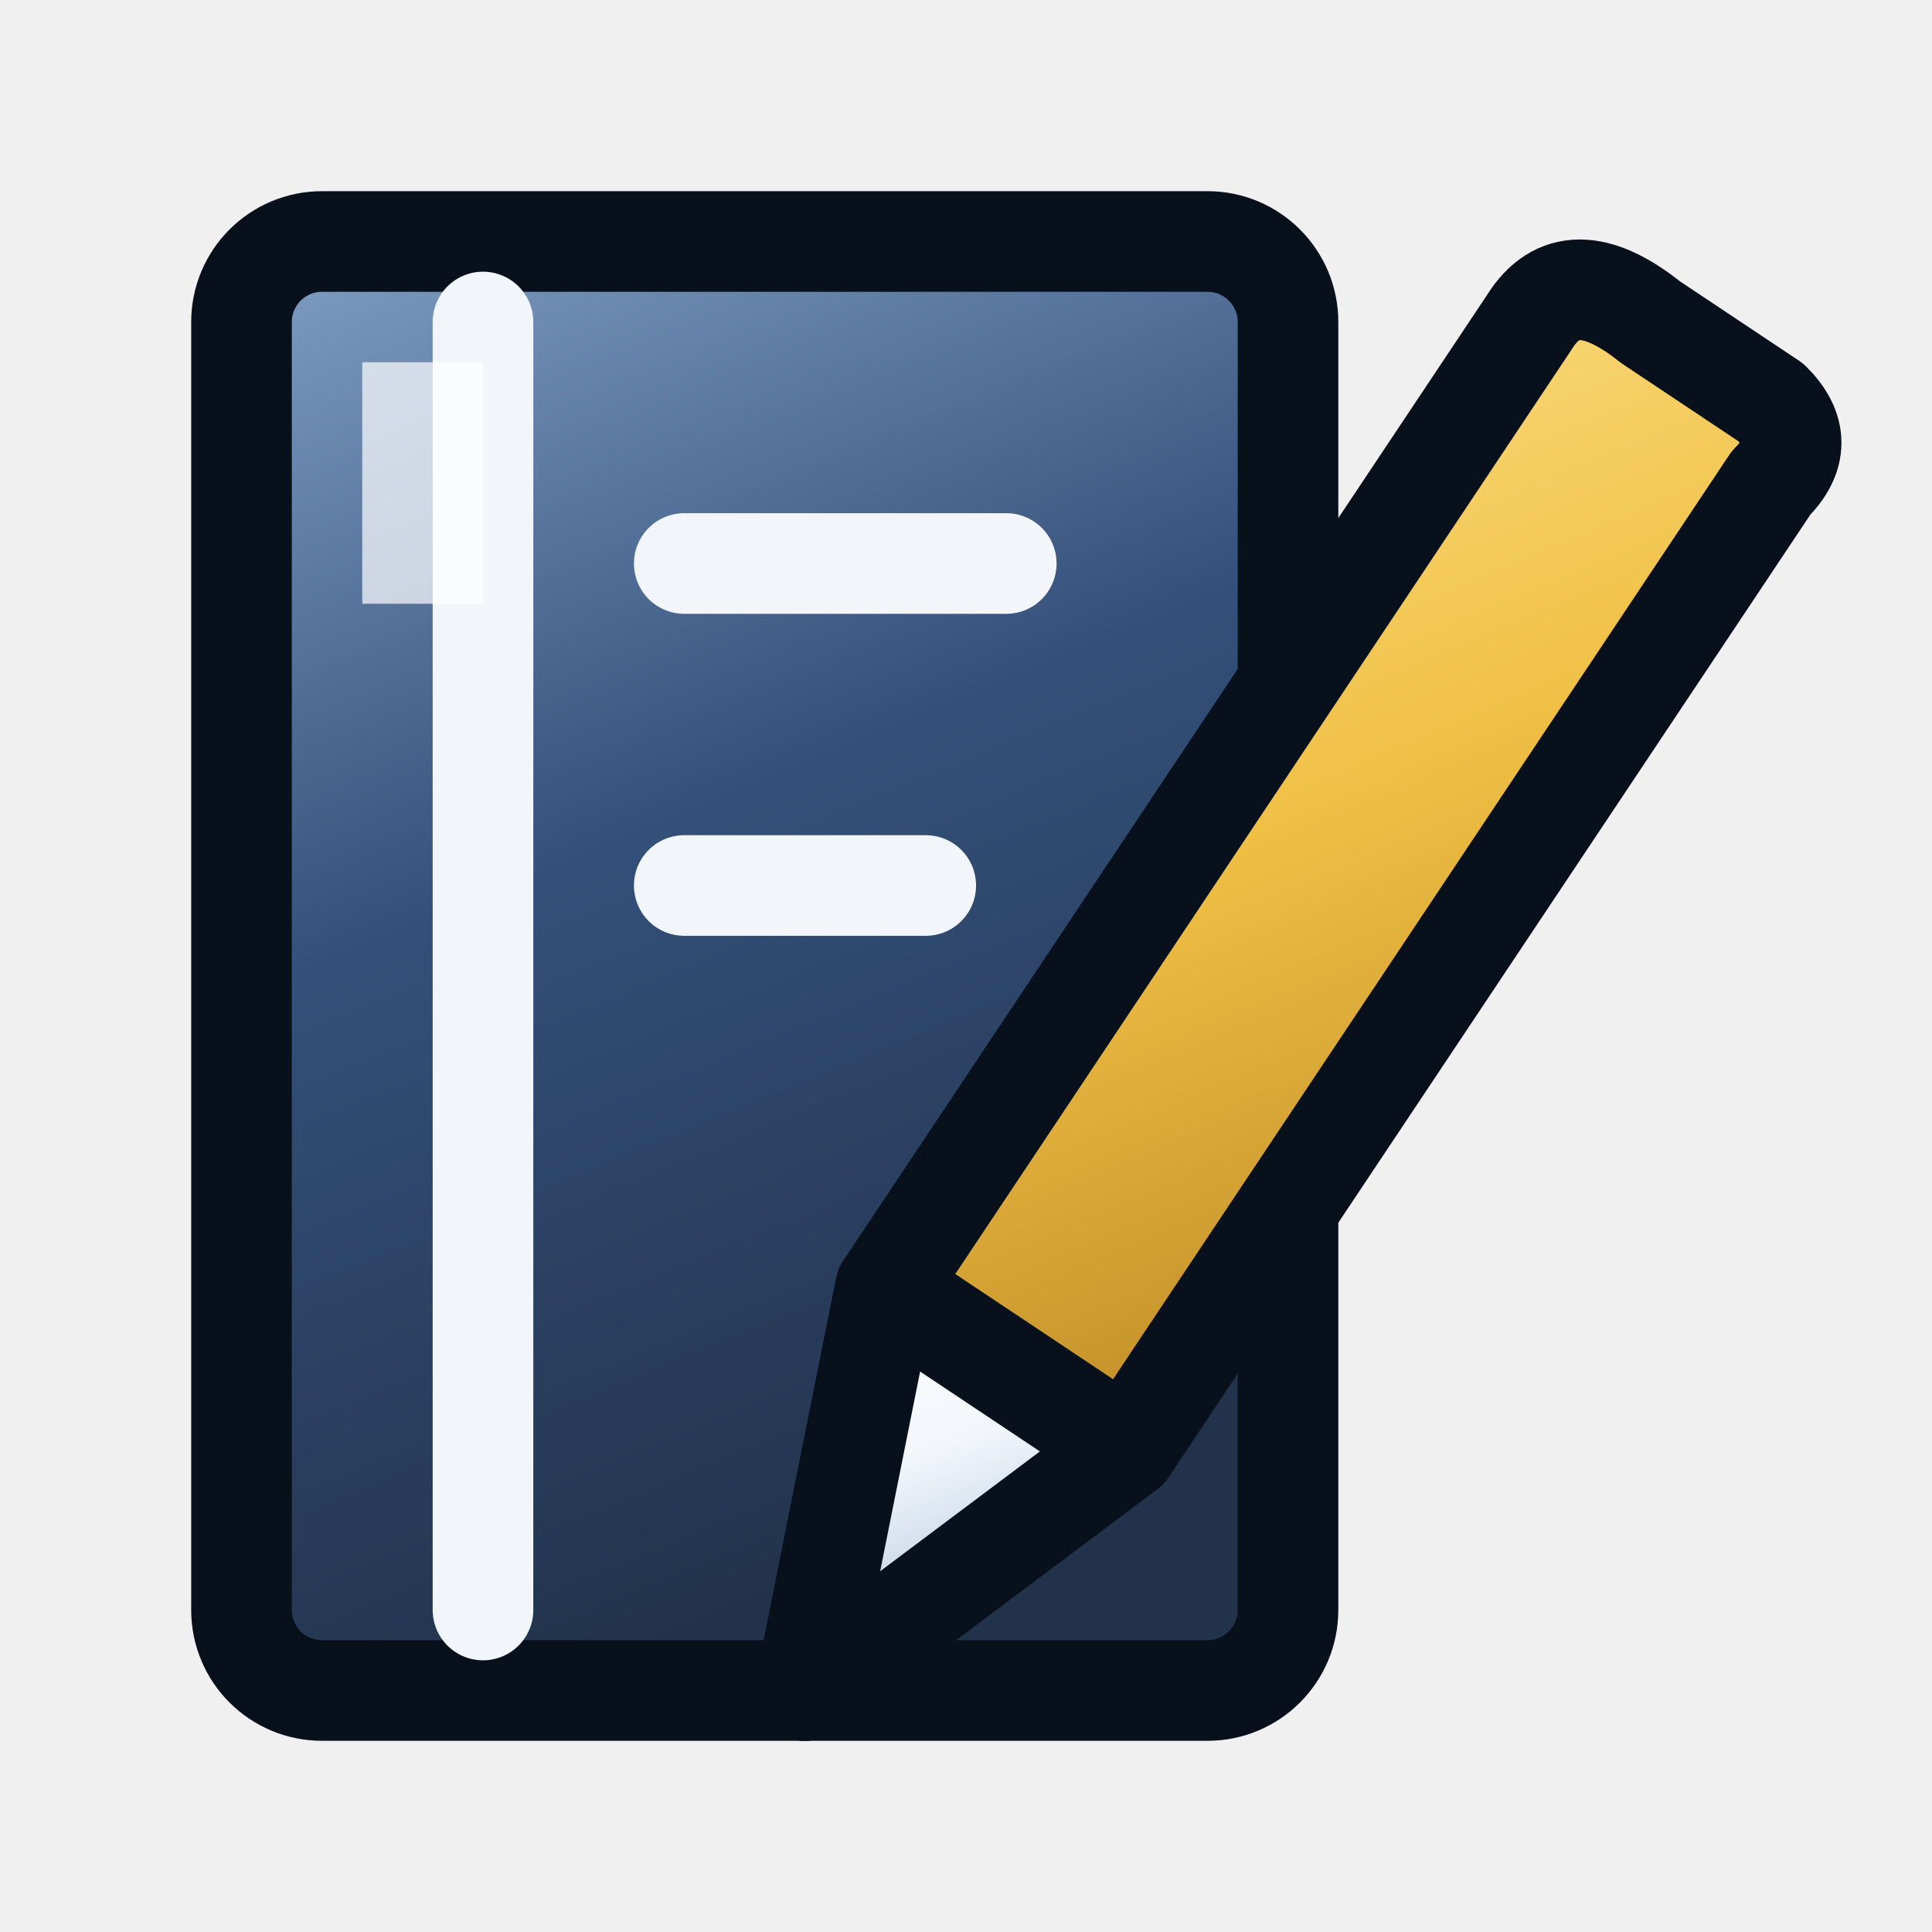
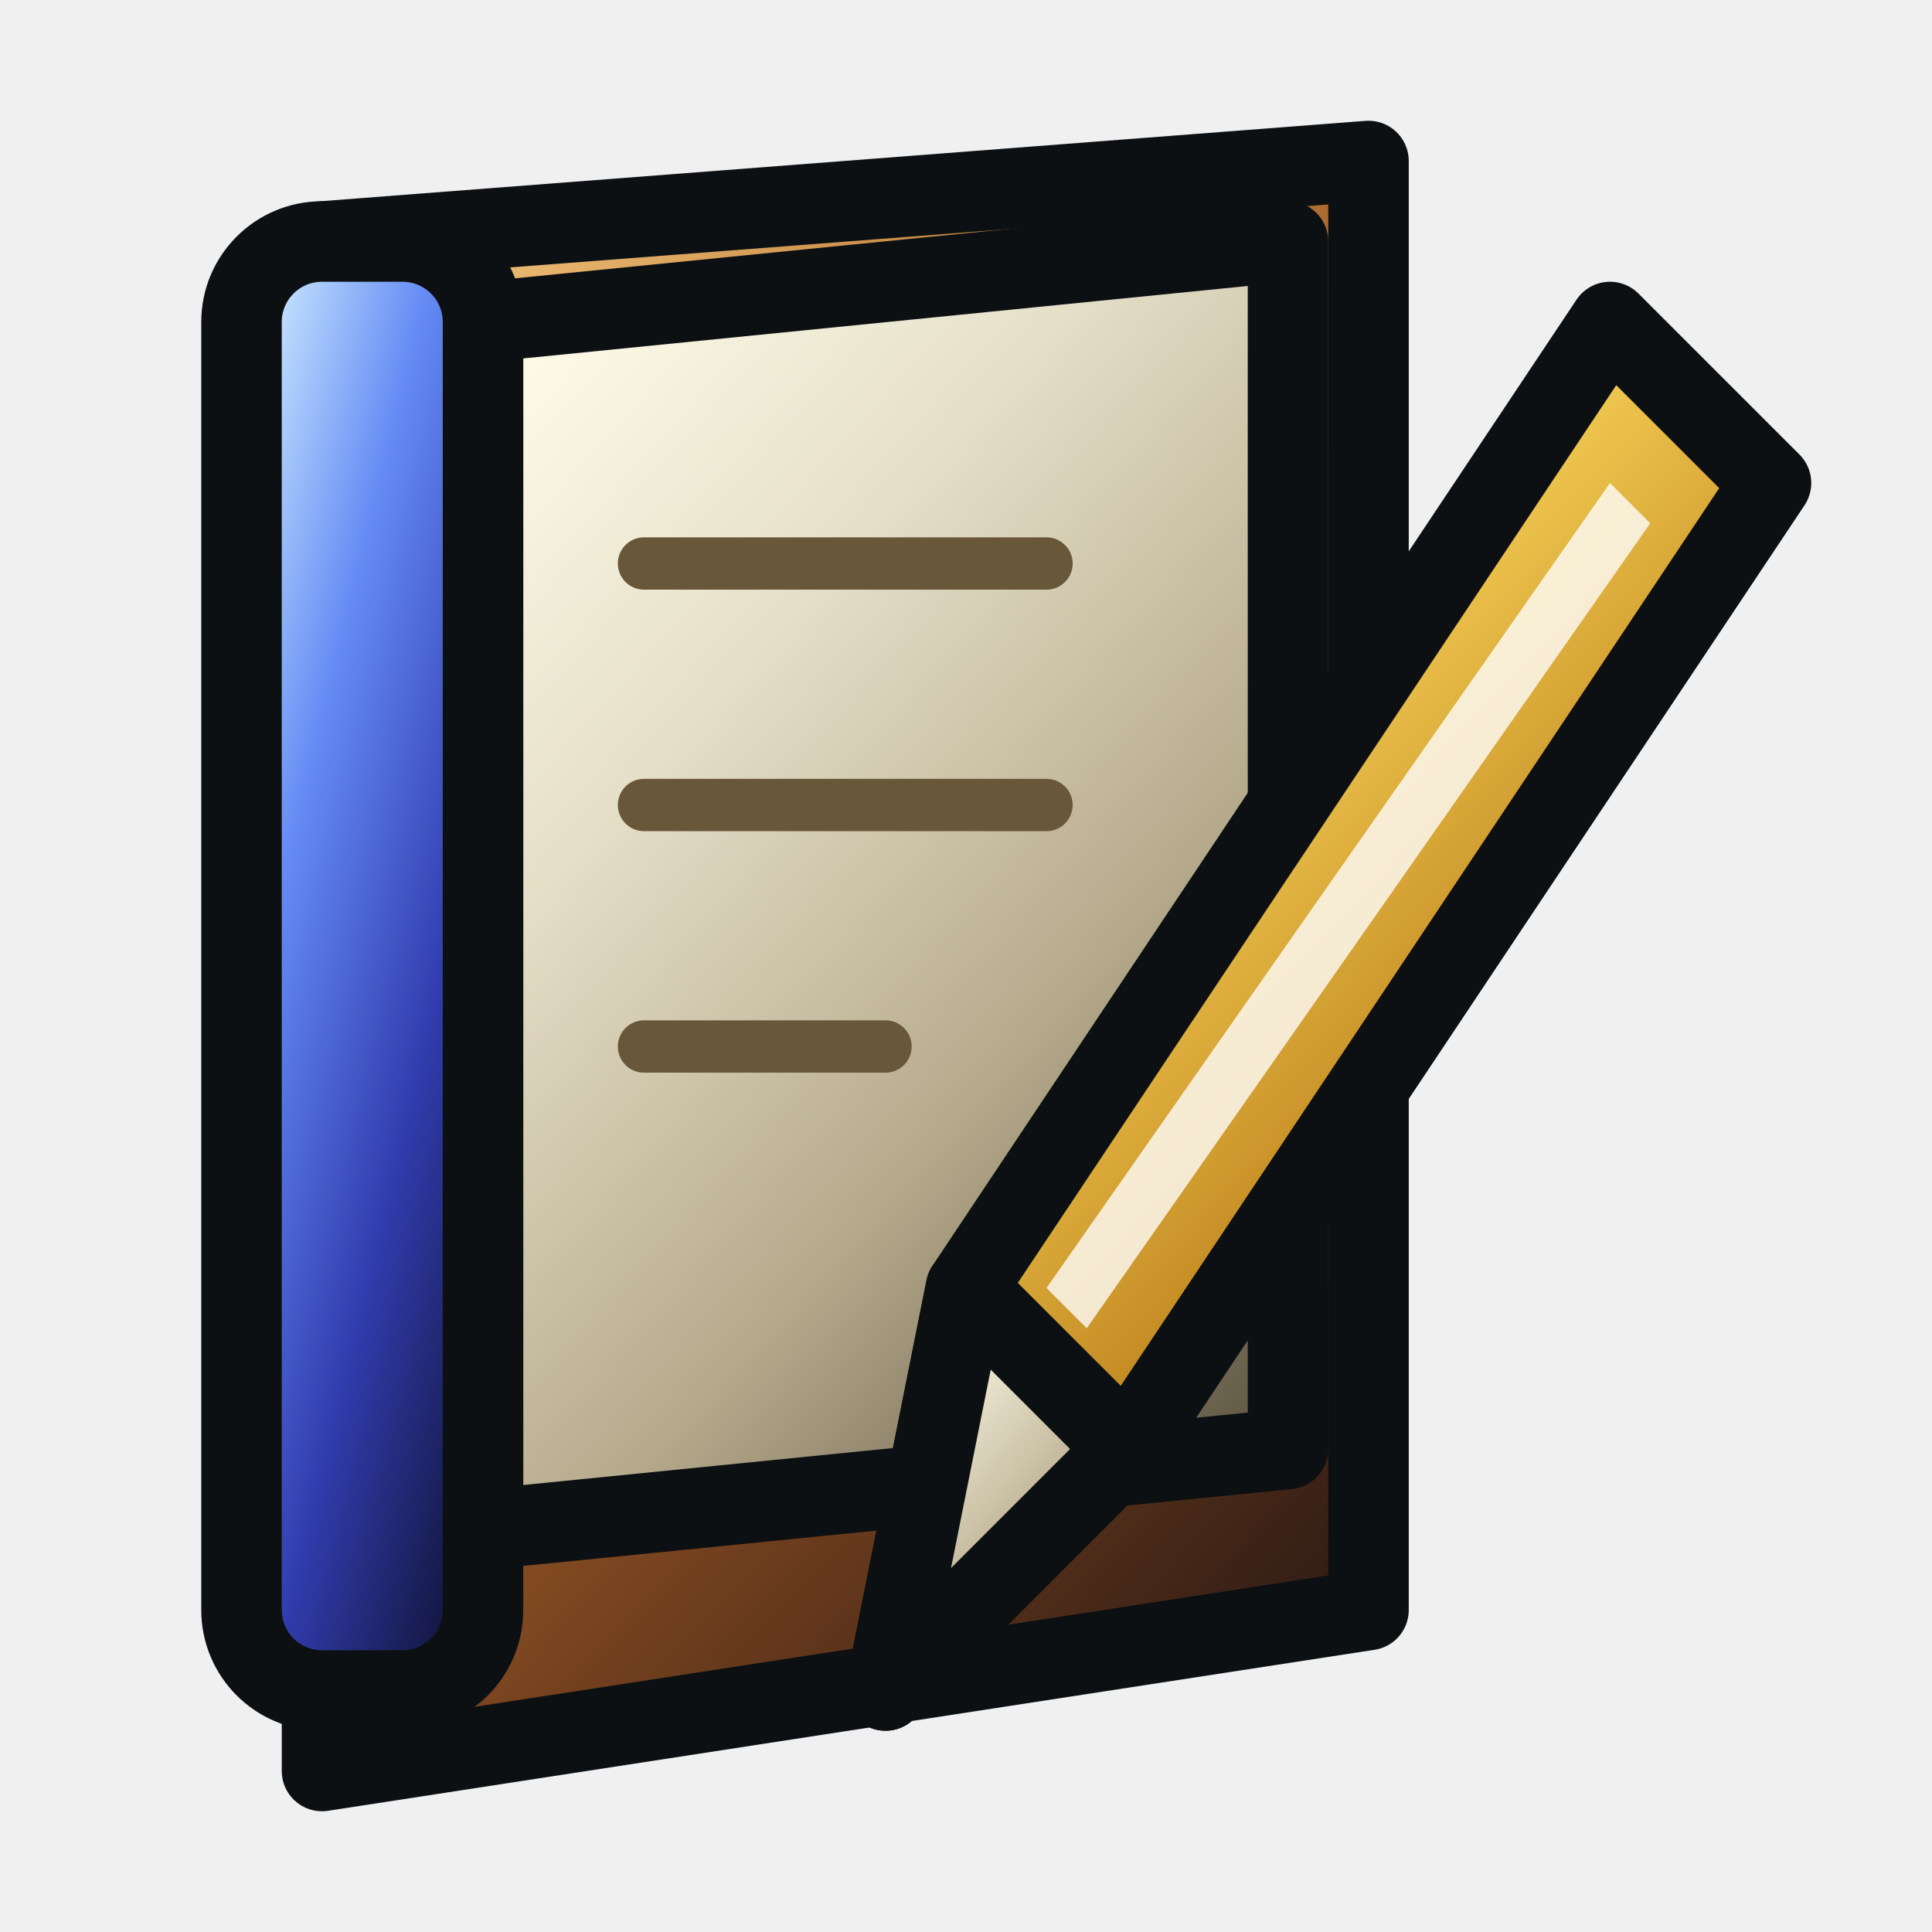
<svg xmlns="http://www.w3.org/2000/svg" viewBox="0 0 24 24">
  <defs>
-     <linearGradient id="notebook-g1" x1="0" y1="0" x2="0.3" y2="1">
-       <stop offset="0" stop-color="#829fc5" />
-       <stop offset="0.48" stop-color="#34507a" />
-       <stop offset="1" stop-color="#22324a" />
+     <linearGradient id="notebook-wood-l" x1="12%" y1="0%" x2="80%" y2="100%">
+       <stop offset="0" stop-color="#f6cb81" />
+       <stop offset=".32" stop-color="#bd7b38" />
+       <stop offset=".68" stop-color="#78431f" />
+       <stop offset="1" stop-color="#301c15" />
    </linearGradient>
-     <linearGradient id="notebook-g2" x1="0" y1="0" x2="0.3" y2="1">
-       <stop offset="0" stop-color="#ffe89a" />
-       <stop offset="0.48" stop-color="#f0c045" />
-       <stop offset="1" stop-color="#ae791c" />
+     <linearGradient id="notebook-marble-l" x1="12%" y1="0%" x2="80%" y2="100%">
+       <stop offset="0" stop-color="#fffdea" />
+       <stop offset=".32" stop-color="#e5dfc8" />
+       <stop offset=".68" stop-color="#b6aa8c" />
+       <stop offset="1" stop-color="#665d49" />
    </linearGradient>
-     <linearGradient id="notebook-g3" x1="0" y1="0" x2="0.3" y2="1">
-       <stop offset="0" stop-color="#ffffff" />
-       <stop offset="0.48" stop-color="#f2f6fb" />
-       <stop offset="1" stop-color="#a8bfd9" />
+     <linearGradient id="notebook-blue-l" x1="12%" y1="0%" x2="80%" y2="100%">
+       <stop offset="0" stop-color="#d0edff" />
+       <stop offset=".32" stop-color="#658cf4" />
+       <stop offset=".68" stop-color="#313cad" />
+       <stop offset="1" stop-color="#13163f" />
+     </linearGradient>
+     <linearGradient id="notebook-gold-l" x1="12%" y1="0%" x2="80%" y2="100%">
+       <stop offset="0" stop-color="#fff6b5" />
+       <stop offset=".32" stop-color="#f4ce54" />
+       <stop offset=".68" stop-color="#b77916" />
+       <stop offset="1" stop-color="#51310d" />
    </linearGradient>
  </defs>
-   <g stroke="#08101c" stroke-width="1.25" stroke-linejoin="round" stroke-linecap="round">
-     <rect x="3" y="3" width="13" height="18" rx="1" fill="url(#notebook-g1)" />
-     <path d="M6 4v16M8.5 7h4M8.5 11h3" fill="none" stroke="#f2f6fb" />
-     <path d="m10 21 1-5L19 4q.5-.8 1.5 0L22 5q.5.5 0 1L14 18Z" fill="url(#notebook-g2)" />
-     <path d="m10 21 1-5 3 2Z" fill="url(#notebook-g3)" />
-     <path d="M4.5 4.5H6v3H4.5Z" fill="#ffffff" opacity="0.7" stroke="none" />
+   <g stroke="#0c1012" stroke-width="1" stroke-linejoin="round" stroke-linecap="round">
+     <path d="M4 3 17 2v18L4 22Z" fill="url(#notebook-wood-l)" />
+     <path d="M6 4 16 3v15L6 19Z" fill="url(#notebook-marble-l)" />
+     <rect x="3" y="3" width="3" height="18" rx="1" fill="url(#notebook-blue-l)" />
+     <path d="M8 7h5M8 10h5M8 13h3" fill="none" stroke="#69573a" stroke-width="0.65" opacity="1" />
+     <path d="m11 21 1-5L20 4l2 2-8 12Z" fill="url(#notebook-gold-l)" />
+     <path d="m11 21 1-5 2 2Z" fill="url(#notebook-marble-l)" />
+     <path d="m13 16 7-10 .5.5-7 10Z" fill="#fff" opacity=".78" stroke="none" />
  </g>
</svg>
